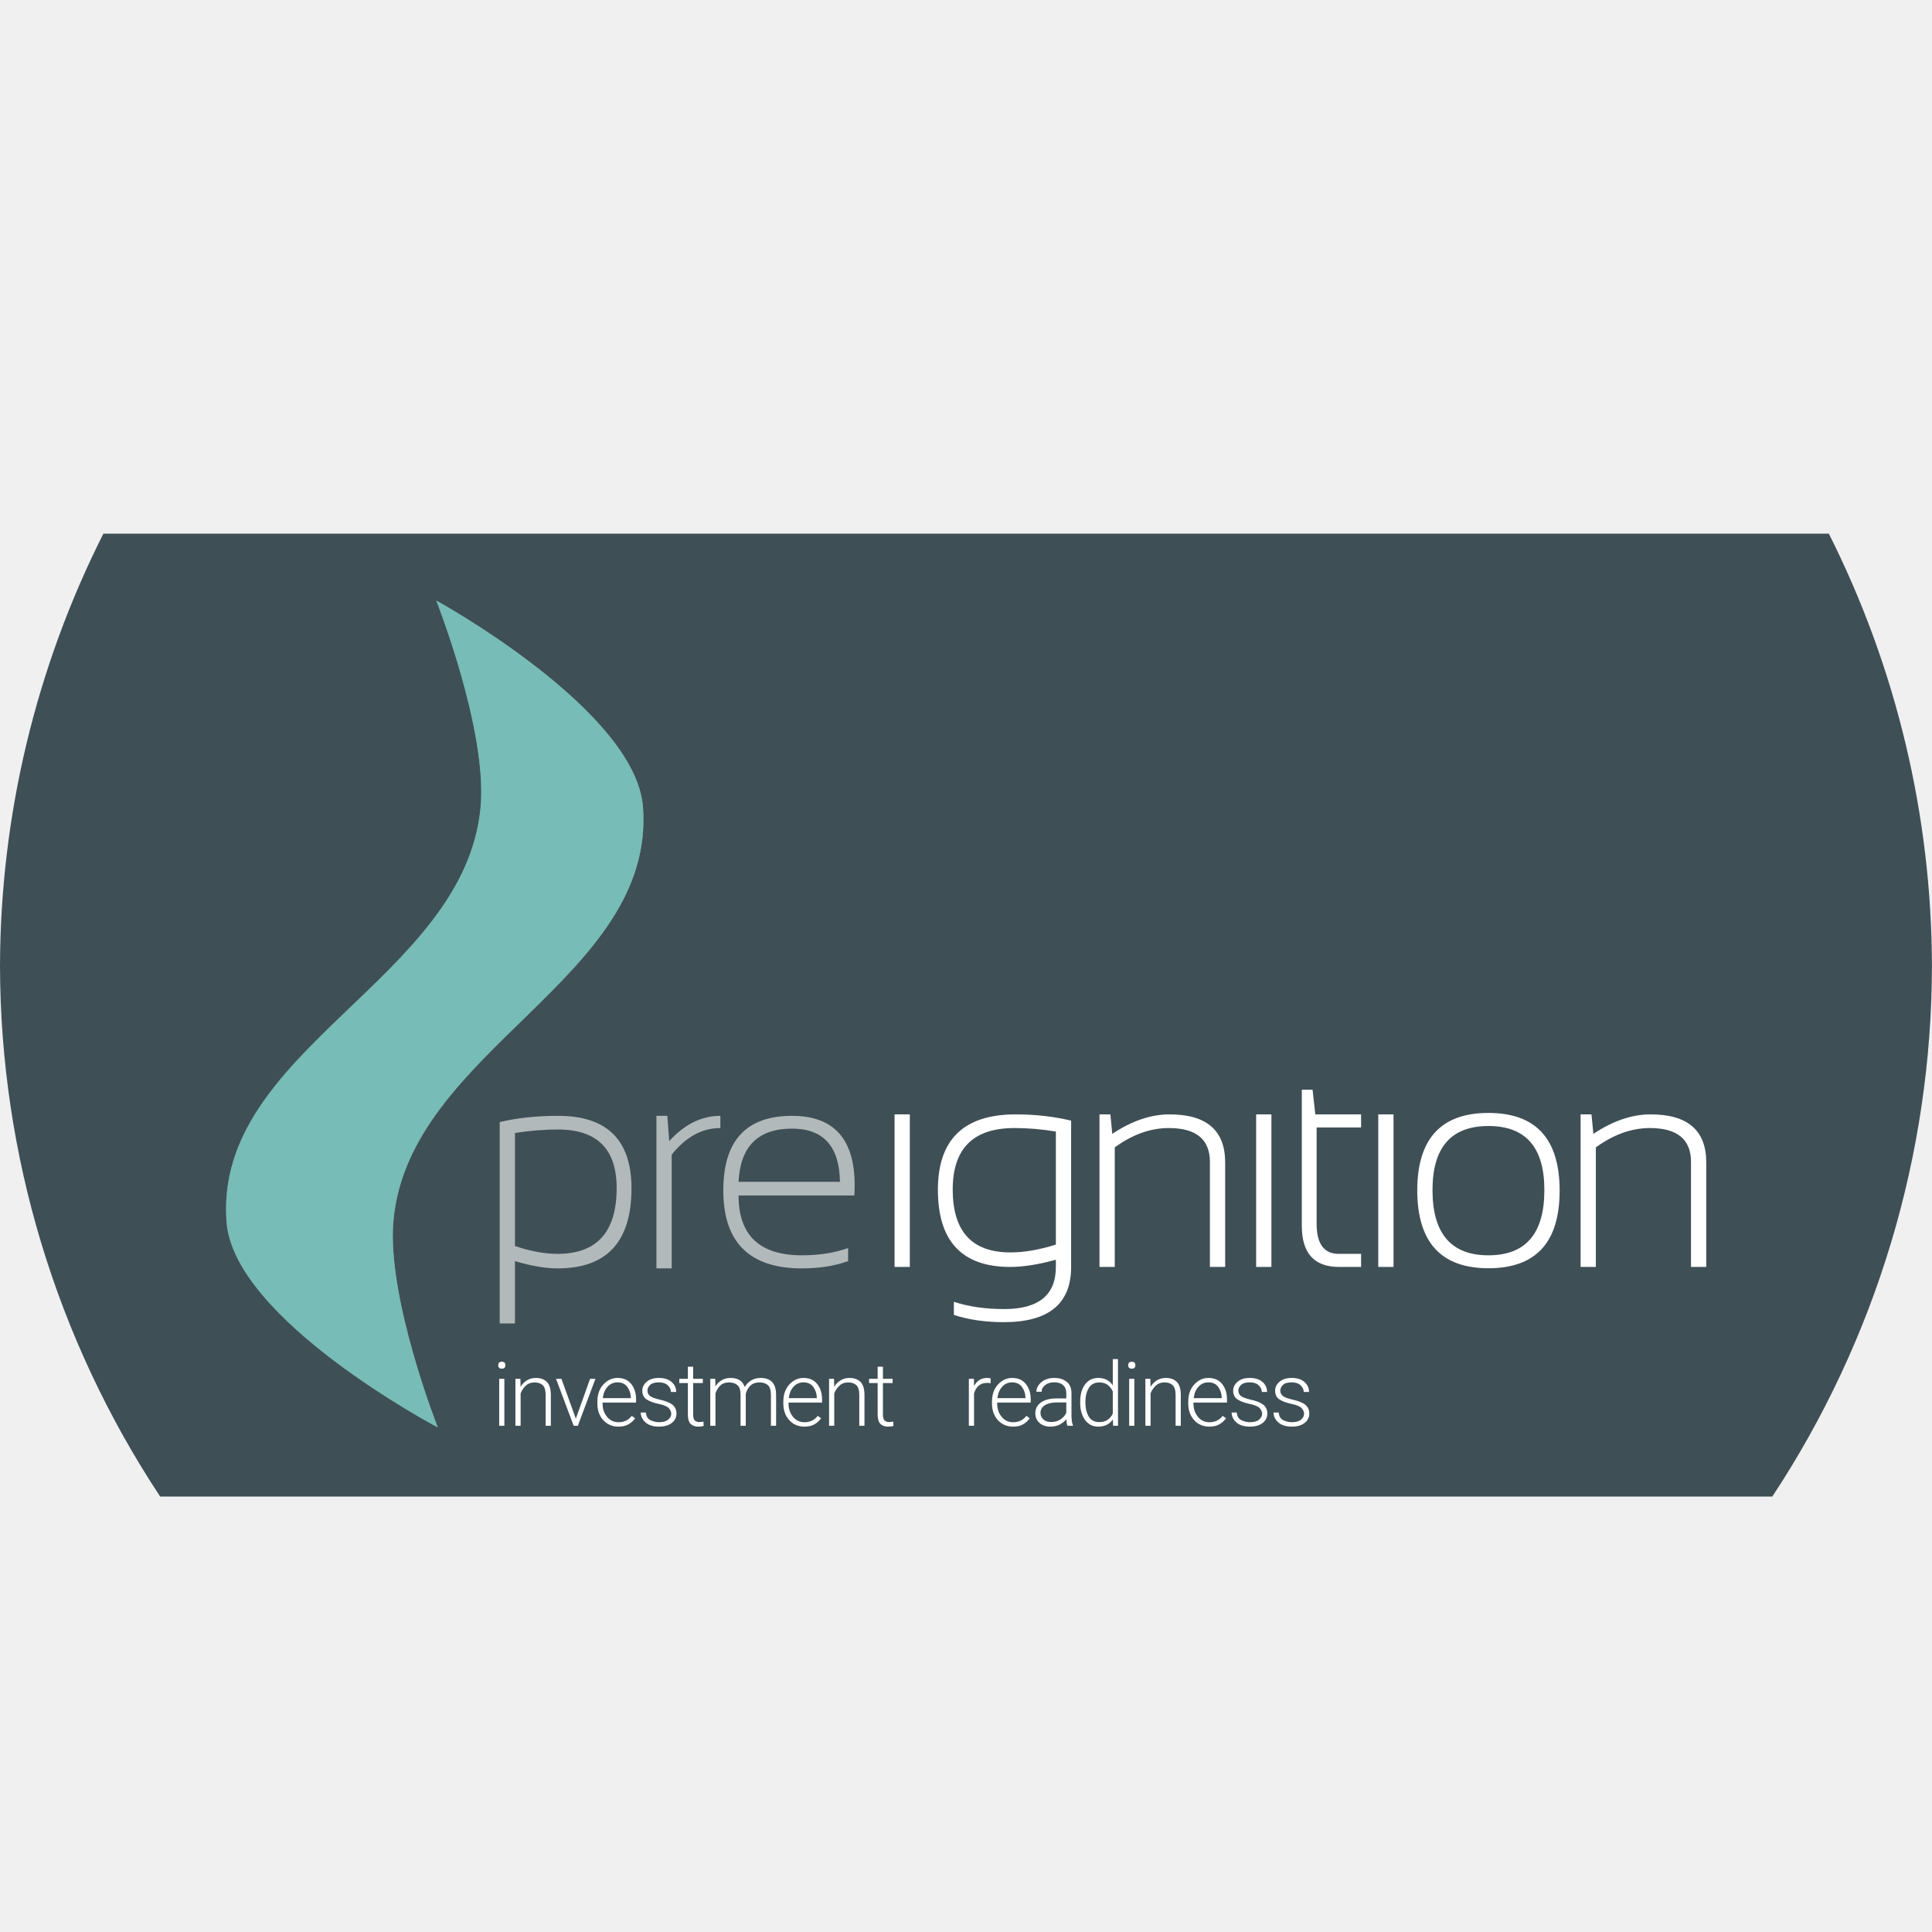
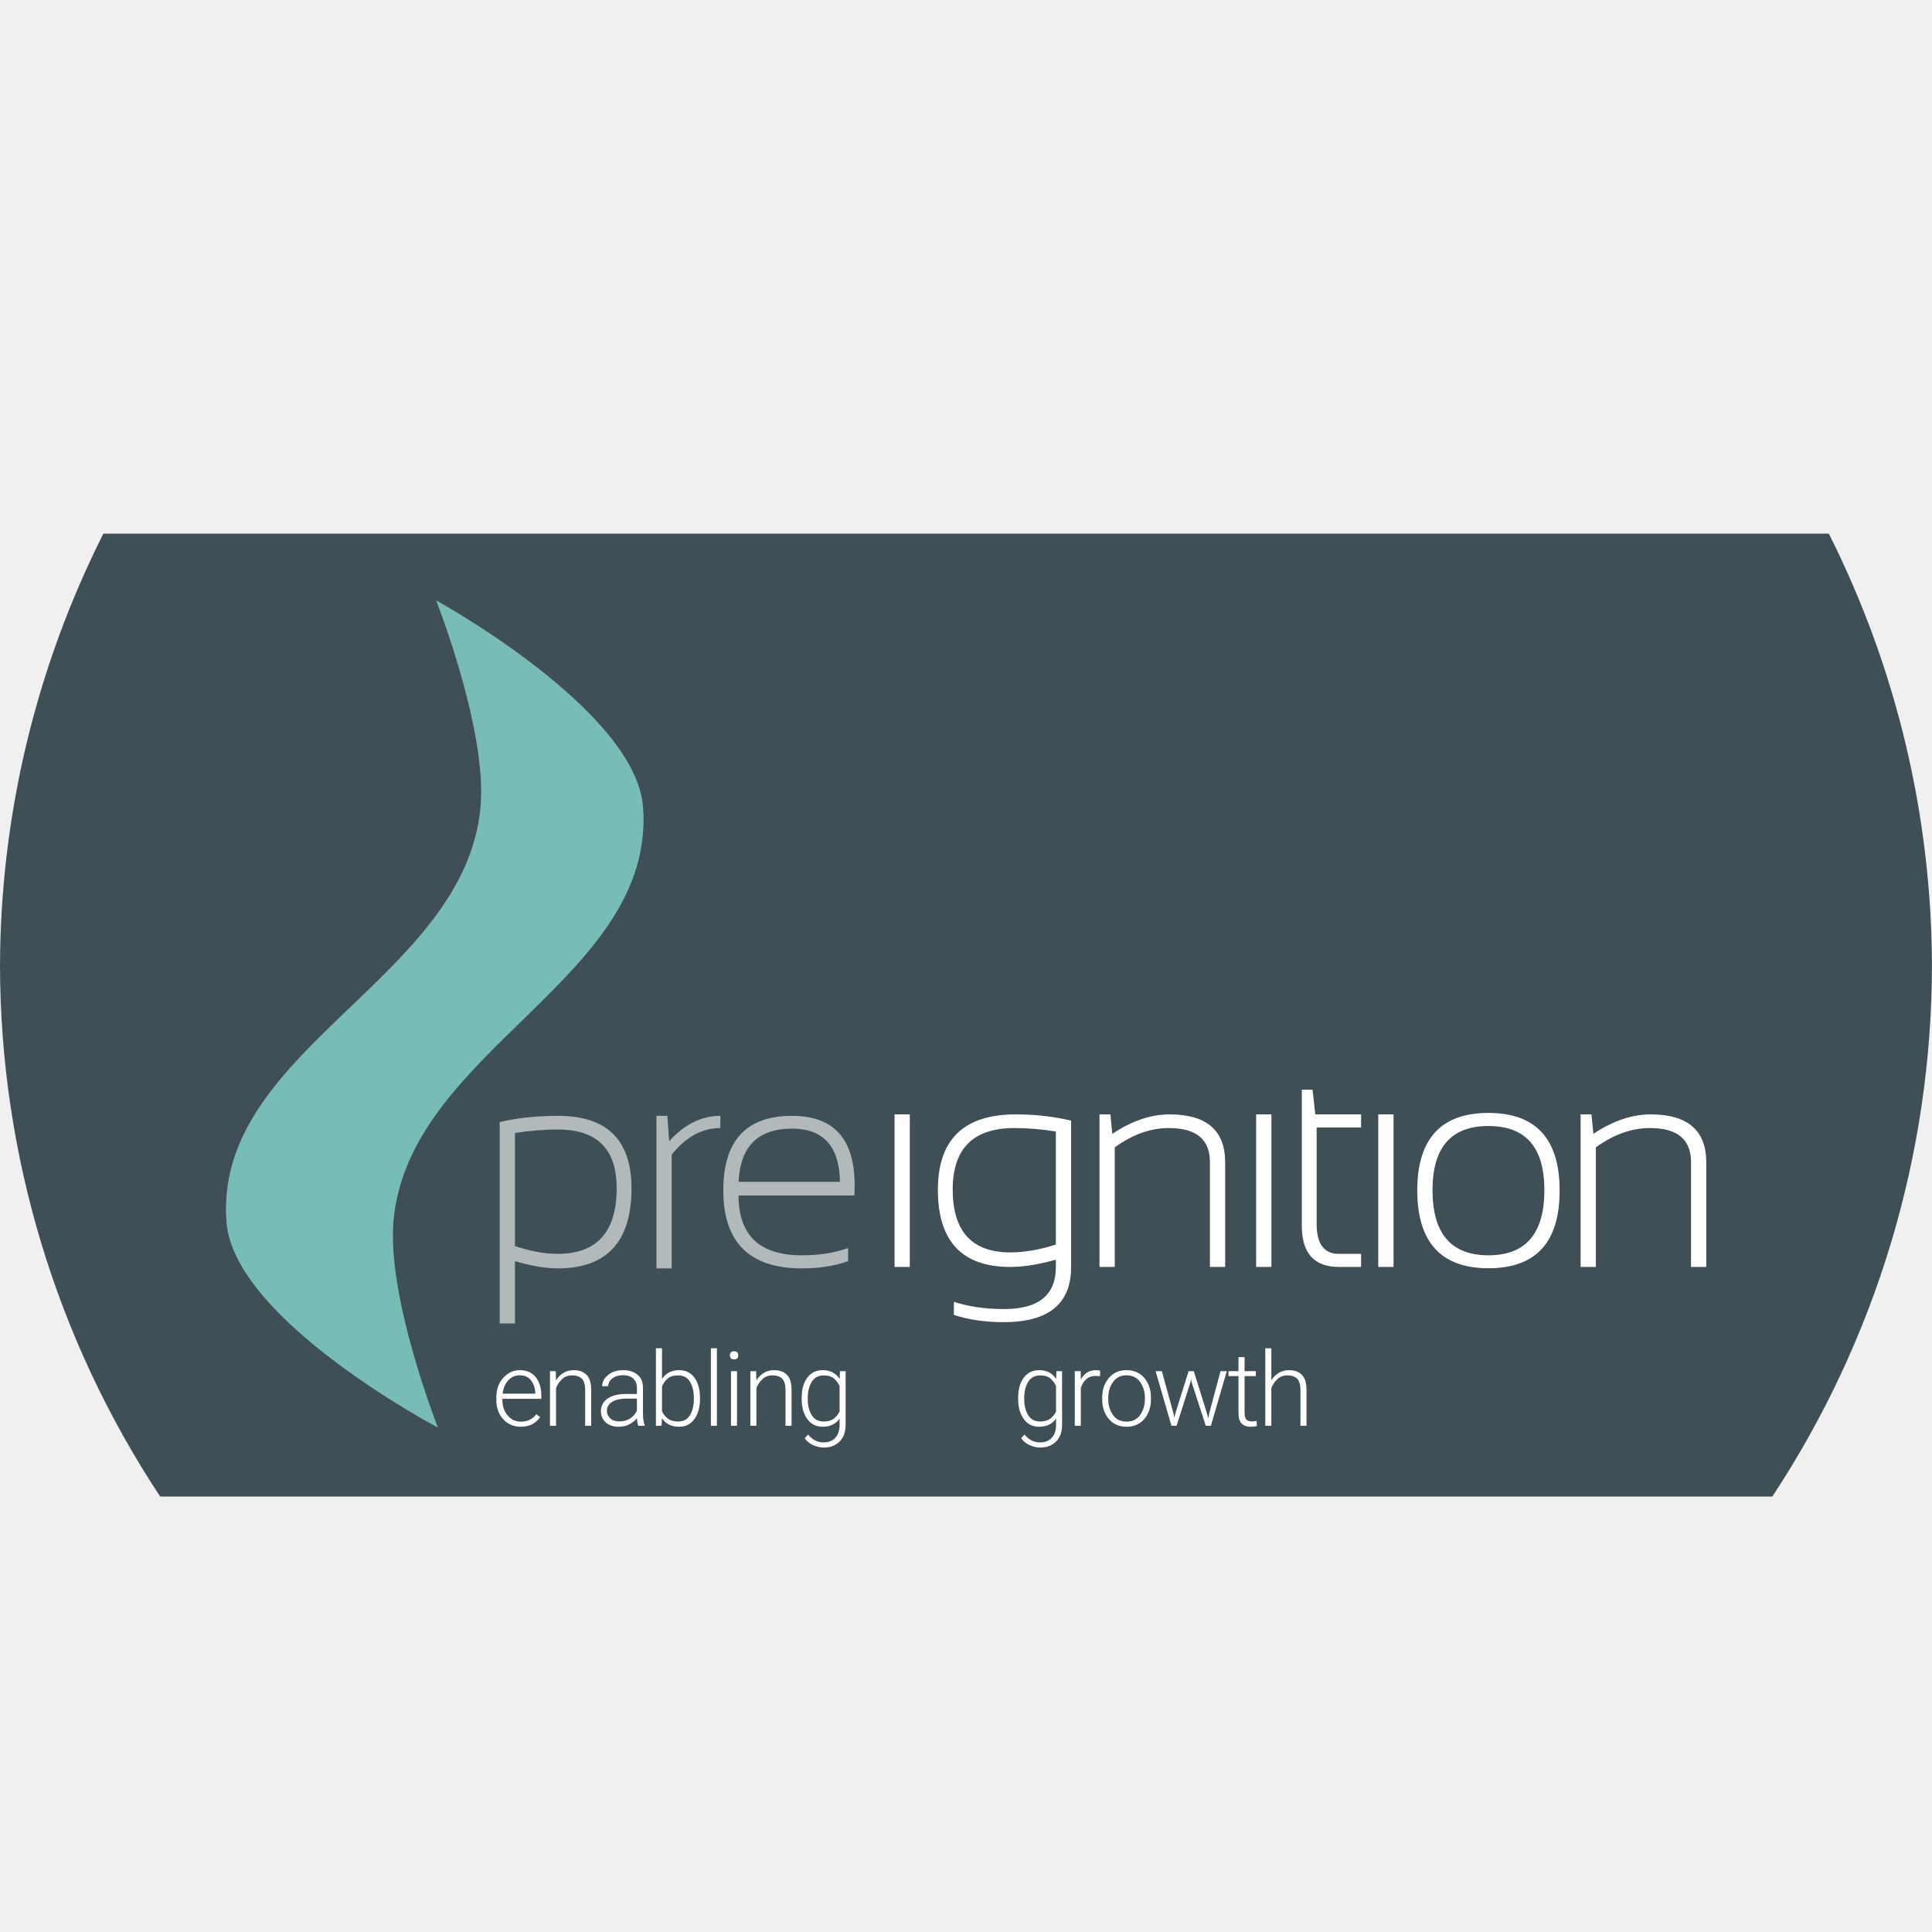
<svg xmlns="http://www.w3.org/2000/svg" viewBox="0 -100 935 935">
  <style>
    .circle,
    .circle-shadow,
    .straight-shadow {
      fill: #37474F;
    }
    
    .flame {
      fill: #80CBC4;
    }
    
    .flame path {
      opacity: 0.5;
    }
    
    .light {
      opacity: 0.6;
    }
    
    .logo-text {
      fill: #ffffff;
    }
    
    .logo-font {
      text-align: start;
      font-family: Roboto;
      font-style: normal;
      font-variant: normal;
      font-weight: 300;
-       font-size: 43px;
+       font-size: 50px;
      letter-spacing: -1.5px;
    }
  </style>
  <path class="circle " opacity="0" d="M934.968 367.484A467.484 467.484 0 1 1 0 367.484a467.484 467.484 0 1 1 934.968 0" />
  <path class="circle-shadow " opacity="0" d="m 423.334,82.759 c -282.223,501.473 -141.111,250.736 0,0 z m 0,0 c 40.552,33.104 88.11,79.965 91,119.658 8.97,123.205 -168.348,160.776 -179.406,283.812 -4.95,55.087 31.875,148.594 31.875,148.594 -28.556,-15.74 -57.057,-34.733 -74.97,-48.188 5.465,22.817 15.34,59.93 27.908,91.282 L 550.585,827.604 C 741.555,793.344 892.279,643.1 927.273,452.384 L 423.334,82.762 Z" />
  <path class="straight-shadow " opacity="0.95" d="M 50.031 158.26 A 467.484 467.484 0 0 0 0 367.484 A 467.484 467.484 0 0 0 77.518 624.271 L 857.713 624.271 A 467.484 467.484 0 0 0 934.969 367.484 A 467.484 467.484 0 0 0 885.072 158.26 L 50.031 158.26 z" />
  <g transform="translate(-150, 0)">
    <g transform="translate(170, 184) scale(0.6,0.6)">
      <g class="flame">
        <path d="m 318.56,11.056 c 0,0 161.025,88.342 166.732,166.734 10.064,138.22 -188.875,195.44 -201.28,333.47 -5.556,61.8 35.745,166.735 35.745,166.735 0,0 -164.224,-86.598 -170.332,-165.535 C 138.652,373.25 341.445,316.823 354.305,177.79 360.019,116.005 318.558,11.056 318.558,11.056 Z" />
        <path d="m 318.56,11.056 c 0,0 161.025,88.342 166.732,166.734 10.064,138.22 -188.875,195.44 -201.28,333.47 -5.556,61.8 35.745,166.735 35.745,166.735 0,0 -164.224,-86.598 -170.332,-165.535 C 138.652,373.25 341.445,316.823 354.305,177.79 360.019,116.005 318.558,11.056 318.558,11.056 Z" />
        <path d="m 318.56,11.056 c 0,0 161.025,88.342 166.732,166.734 10.064,138.22 -188.875,195.44 -201.28,333.47 -5.556,61.8 35.745,166.735 35.745,166.735 0,0 -164.224,-86.598 -170.332,-165.535 C 138.652,373.25 341.445,316.823 354.305,177.79 360.019,116.005 318.558,11.056 318.558,11.056 Z" />
      </g>
    </g>
    <g class="logo-text">
      <g class="light" transform="translate(-100, 113)">
        <path d="M499.218 390.013c7.453 2.53 14.32 3.797 20.602 3.797 19.078 0 28.617 -10.617 28.617 -31.852 0 -18.89 -9.492 -28.336 -28.477 -28.336 -6.562 0 -13.476 .563 -20.742 1.688v54.703m-7.383 -59.977c8.39 -2.015 17.813 -3.023 28.266 -3.023 23.673 0 35.51 11.695 35.51 35.086 0 25.827 -11.908 38.74 -35.72 38.74 -5.906 0 -12.797 -1.17 -20.672 -3.515v30.156h-7.383v-97.444" class="" />
        <path d="M567.683 400.84v-73.827h5.273l.914 12.234c7.407 -8.156 15.657 -12.234 24.75 -12.234v5.906c-8.812 0 -16.664 4.288 -23.554 12.866v55.055h-7.383" class="" />
        <path d="M633.304 327.013c20.203 0 30.304 11.18 30.305 33.54a94.39 94.39 0 0 1 -.142 4.99h-56.04c0 19.314 10.22 28.97 30.657 28.97 8.39 0 15.844 -1.172 22.36 -3.516v6.33c-6.516 2.342 -13.97 3.514 -22.36 3.514 -25.36 0 -38.04 -12.585 -38.04 -37.757 0 -24.046 11.087 -36.07 33.26 -36.07m-25.876 31.922h49.077c-.28 -17.156 -8.016 -25.734 -23.203 -25.734 -16.407 0 -25.032 8.58 -25.875 25.735" class="" />
      </g>
      <g transform="translate(190, 0)">
        <path d="M400.307 439.3v73.84h-7.383V439.3h7.383" />
        <path d="M470.99 447.61c-6.796 -1.126 -13.476 -1.69 -20.04 -1.69 -19.92 0 -29.88 9.915 -29.88 29.744 0 20.296 9.303 30.445 27.913 30.445 6.75 0 14.086 -1.267 22.008 -3.798V447.61m7.383 65.53c0 17.813 -10.85 26.72 -32.554 26.72 -9.095 0 -17.158 -1.173 -24.19 -3.517v-6.328c7.173 2.344 15.282 3.516 24.33 3.516 16.687 0 25.03 -6.796 25.03 -20.39v-3.515c-8.343 2.343 -15.703 3.515 -22.078 3.515 -23.344 0 -35.015 -12.445 -35.015 -37.336 0 -24.328 12.54 -36.492 37.617 -36.492 9.515 0 18.47 1.008 26.86 3.023v70.805" />
        <path d="M492.104 513.14v-73.828h5.273l.914 9.422c9.423 -6.28 18.657 -9.422 27.704 -9.422 17.953 0 26.93 7.758 26.93 23.273v50.555h-7.383v-50.765c0 -10.97 -6.632 -16.454 -19.897 -16.454 -8.86 .002 -17.578 3.12 -26.157 9.353v57.867h-7.382" />
        <path d="M575.303 439.312v73.828h-7.383v-73.828h7.383" />
        <path d="M590.017 427.36h5.203l1.336 11.952h22.15v6.328h-21.517v46.617c0 9.703 3.562 14.555 10.687 14.555h10.828v6.328h-10.688c-12 0 -18 -6.633 -18 -19.898V427.36" />
        <path d="M634.404 439.312v73.828h-7.383v-73.828h7.384" />
        <path d="M653.267 475.945c0 21.047 9.023 31.57 27.07 31.57s27.07 -10.523 27.07 -31.57c0 -20.672 -9.023 -31.008 -27.07 -31.008s-27.07 10.336 -27.07 31.008m-7.383 .28c0 -25.077 11.485 -37.616 34.453 -37.616 22.97 0 34.453 12.538 34.453 37.616 0 25.03 -11.484 37.547 -34.453 37.547 -22.875 0 -34.36 -12.516 -34.453 -37.547" />
        <path d="M724.935 513.14v-73.828h5.273l.914 9.422c9.422 -6.28 18.657 -9.422 27.703 -9.422 17.953 0 26.93 7.758 26.93 23.273v50.555h-7.383v-50.765c0 -10.97 -6.633 -16.454 -19.898 -16.454 -8.86 .002 -17.578 3.12 -26.156 9.353v57.867h-7.383" />
      </g>
      <g class="logo-font hide-small">
-         <text id="textLeft" x="388" y="590">investment</text>
-         <text id="textRight" text-anchor="end" x="786" y="590">readiness</text>
+         <text id="textLeft" x="388" y="590">enabling</text>
+         <text id="textRight" text-anchor="end" x="786" y="590">growth</text>
      </g>
    </g>
  </g>
</svg>
